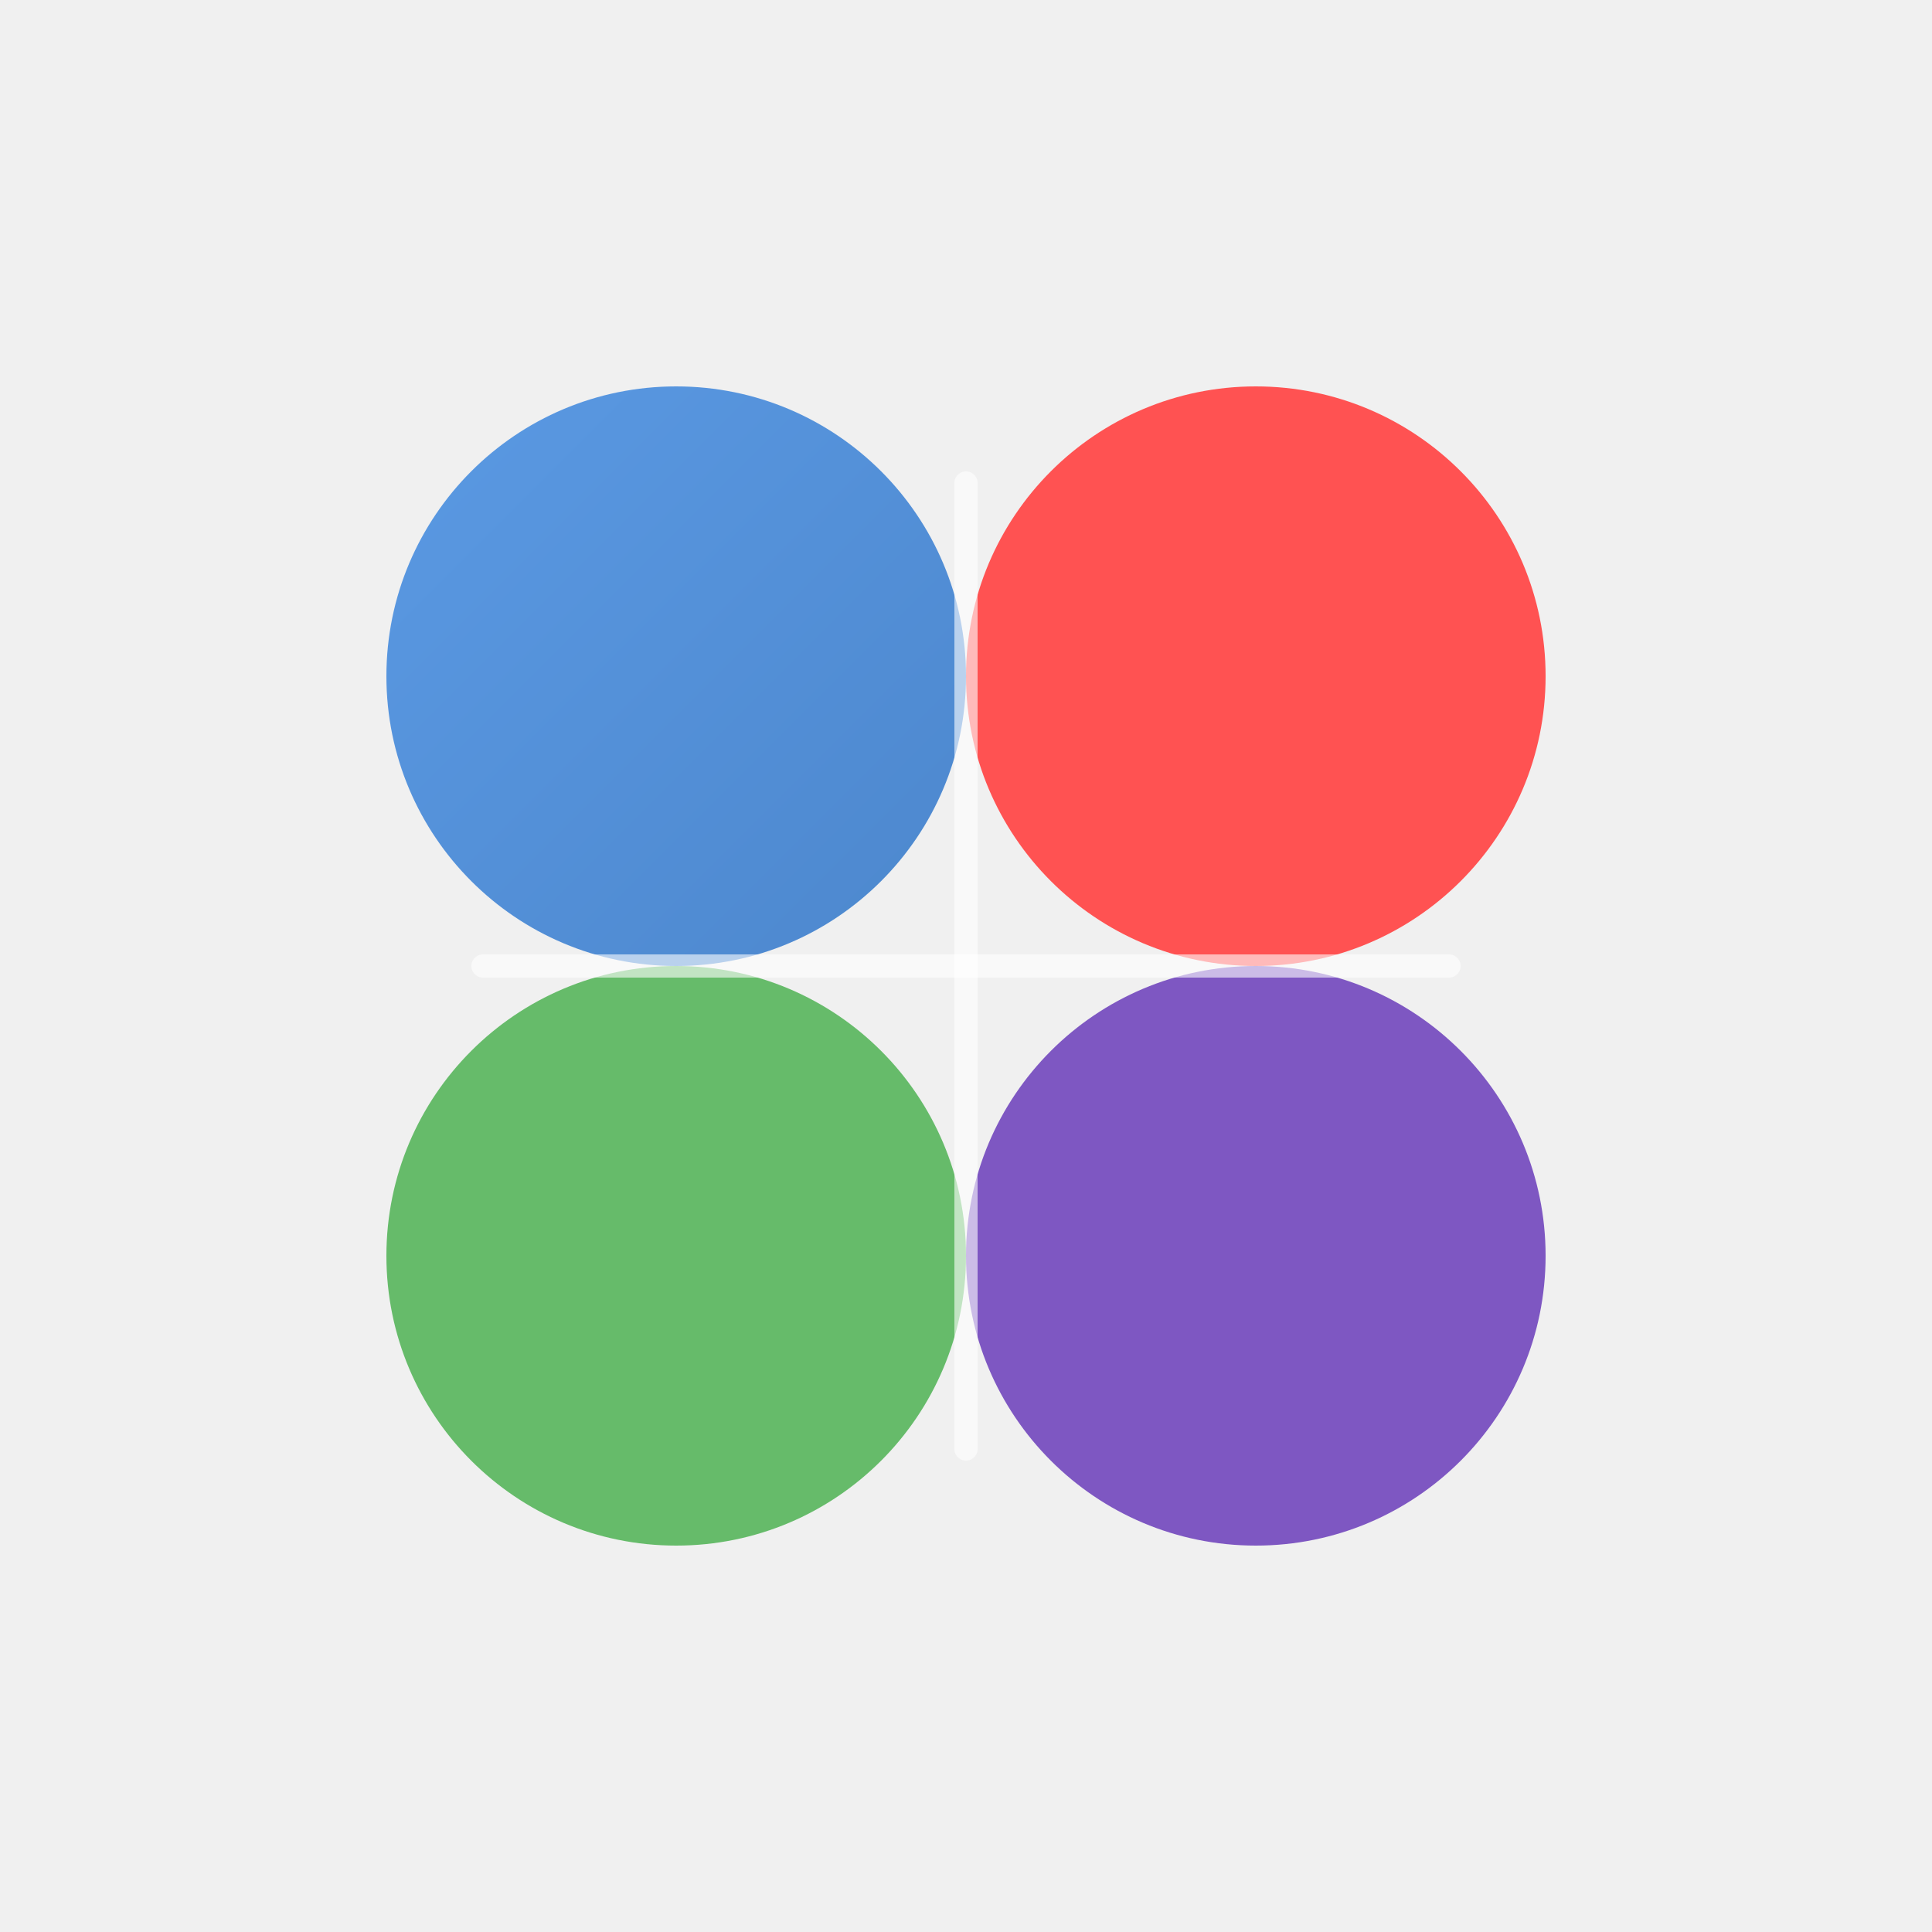
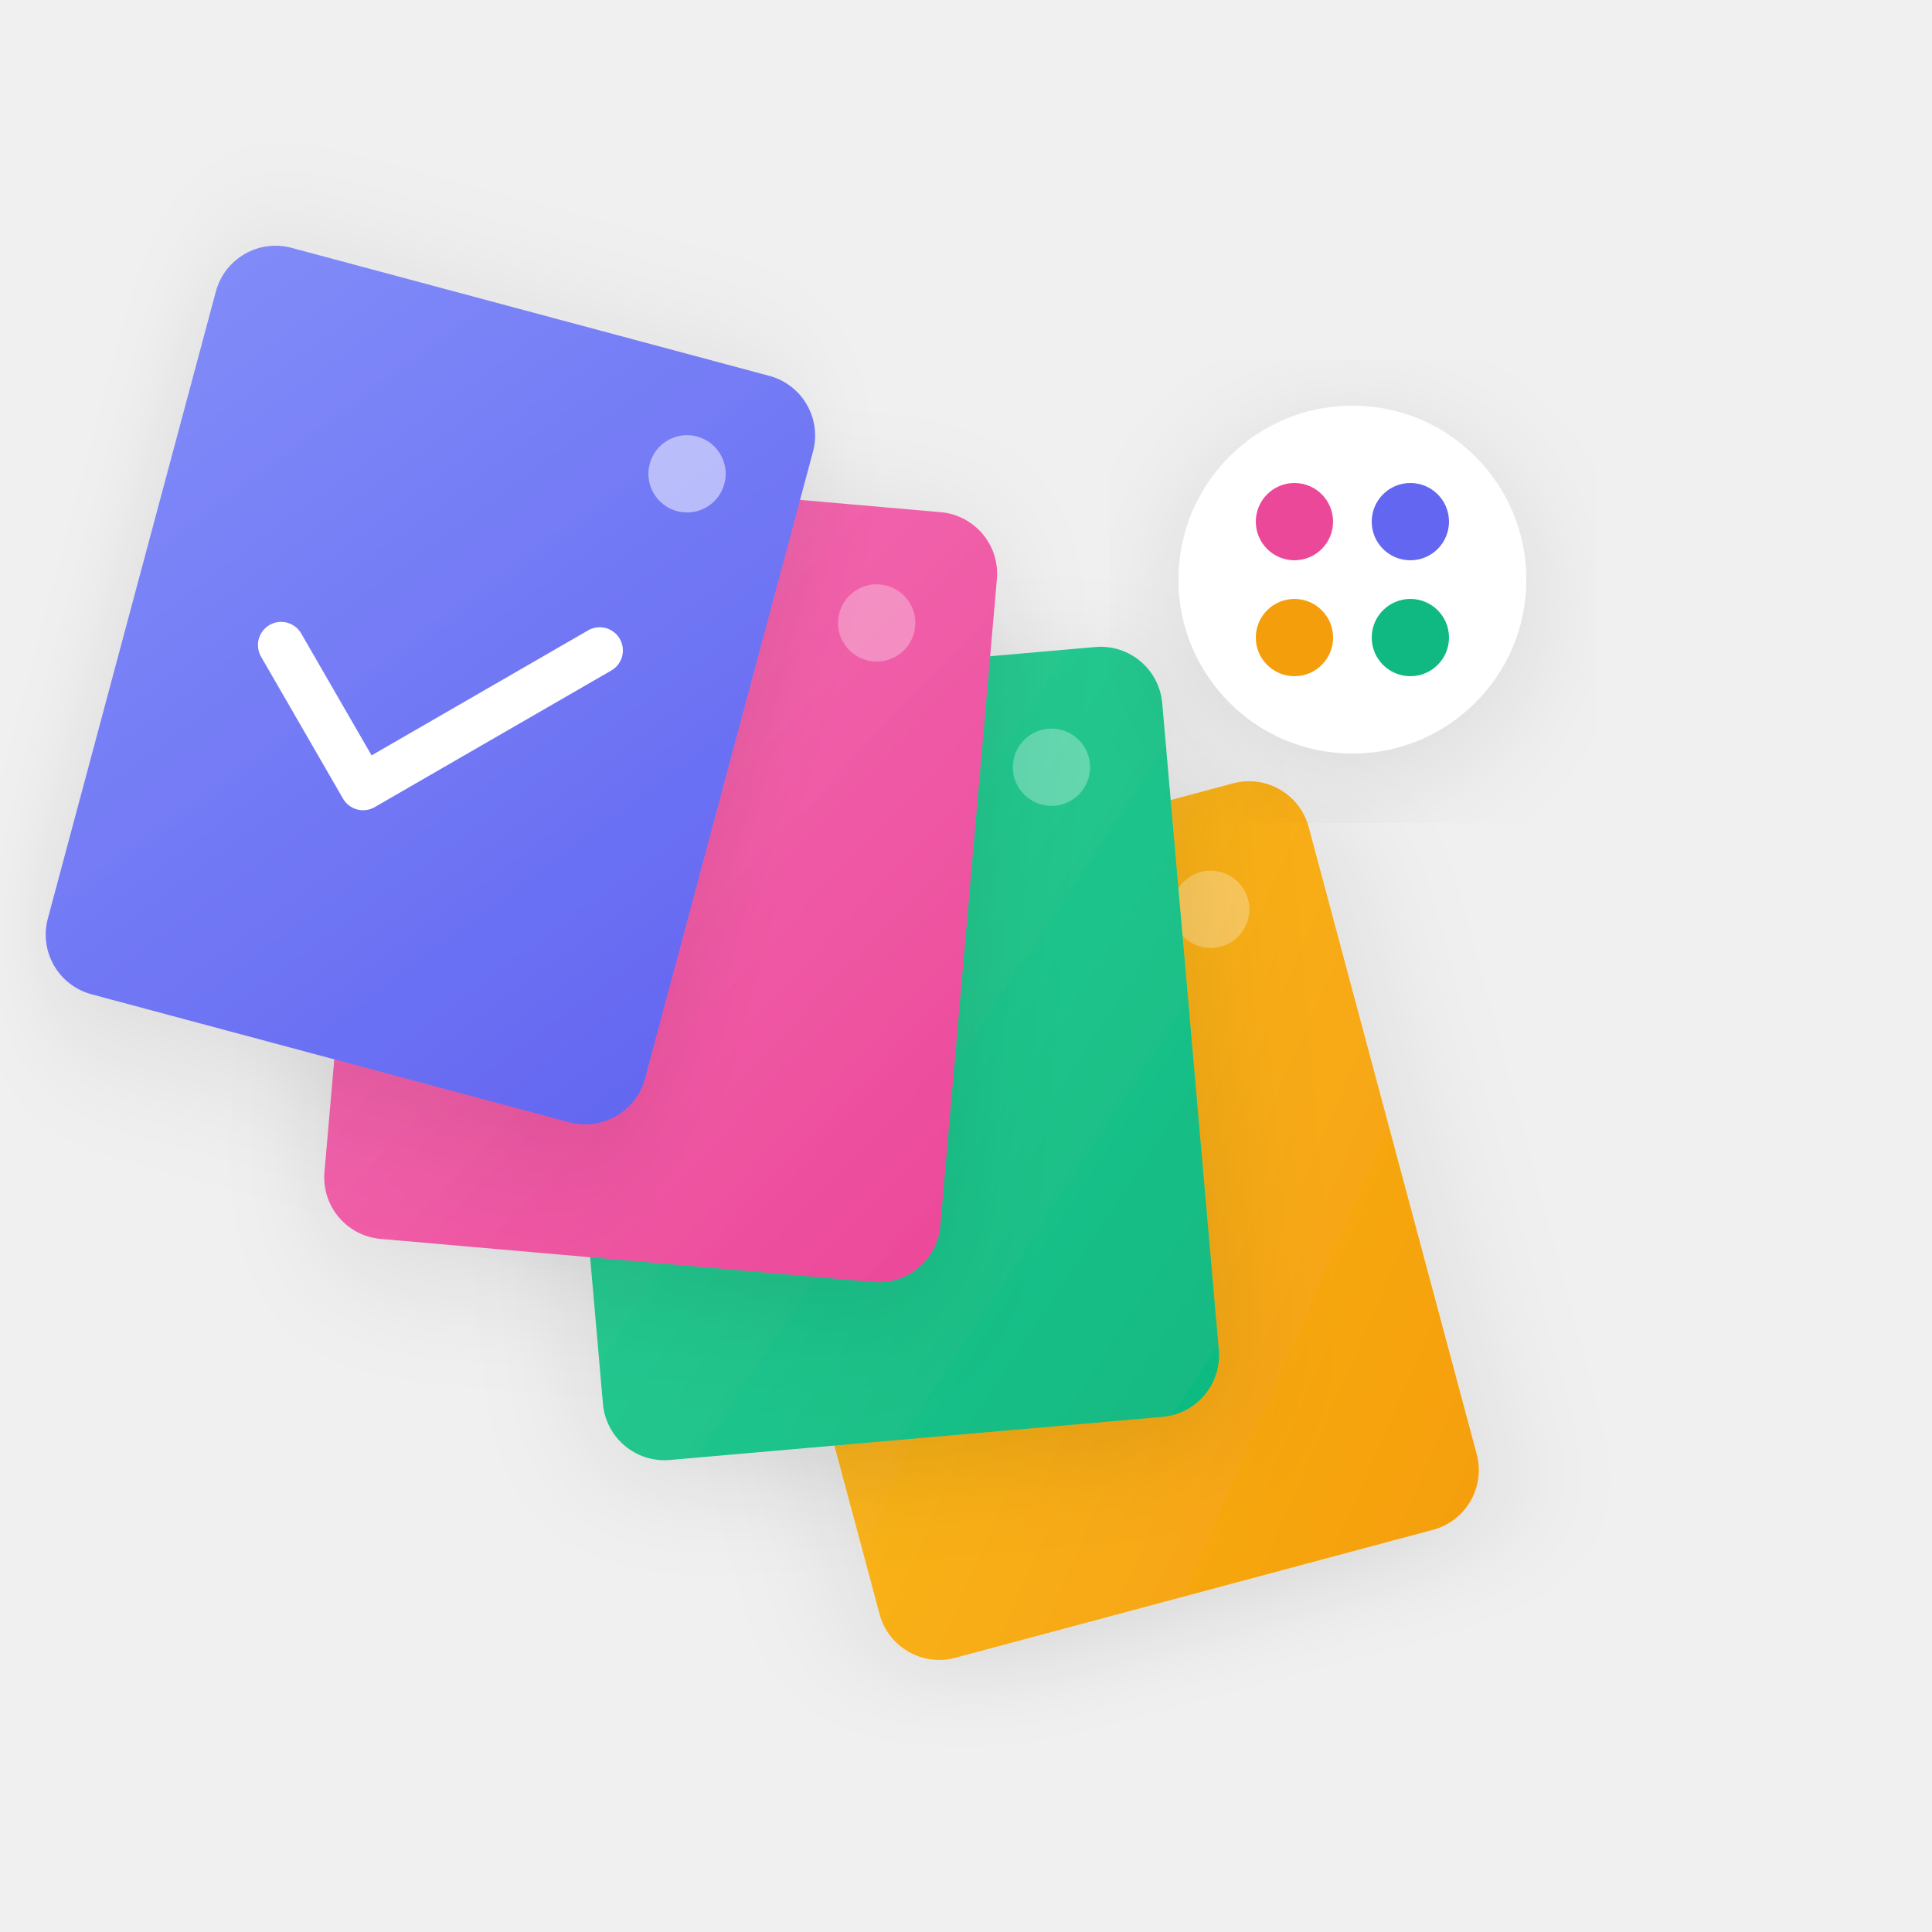
<svg xmlns="http://www.w3.org/2000/svg" width="500" height="500" viewBox="0 0 500 500" fill="none">
  <defs>
-     <linearGradient id="circleGrad1" x1="0%" y1="0%" x2="100%" y2="100%">
-       <stop offset="0%" style="stop-color:#4A90E2;stop-opacity:0.9" />
-       <stop offset="100%" style="stop-color:#3A7BC9;stop-opacity:0.9" />
+     <filter id="shadow_soft" x="-20%" y="-20%" width="140%" height="140%">
+       <feDropShadow dx="0" dy="6" stdDeviation="15" flood-color="#000000" flood-opacity="0.1" />
+     </filter>
+     <linearGradient id="swatch_indigo" x1="0%" y1="0%" x2="100%" y2="100%">
+       <stop offset="0%" style="stop-color:#818CF8" />
+       <stop offset="100%" style="stop-color:#6366F1" />
    </linearGradient>
-     <linearGradient id="circleGrad2" x1="0%" y1="0%" x2="100%" y2="100%">
-       <stop offset="0%" style="stop-color:#FF5252;stop-opacity:0.9" />
-       <stop offset="100%" style="stop-color:#FFD740;stop-opacity:0.9" />
+     <linearGradient id="swatch_pink" x1="0%" y1="0%" x2="100%" y2="100%">
+       <stop offset="0%" style="stop-color:#F472B6" />
+       <stop offset="100%" style="stop-color:#EC4899" />
+     </linearGradient>
+     <linearGradient id="swatch_emerald" x1="0%" y1="0%" x2="100%" y2="100%">
+       <stop offset="0%" style="stop-color:#34D399" />
+       <stop offset="100%" style="stop-color:#10B981" />
+     </linearGradient>
+     <linearGradient id="swatch_amber" x1="0%" y1="0%" x2="100%" y2="100%">
+       <stop offset="0%" style="stop-color:#FBBF24" />
+       <stop offset="100%" style="stop-color:#F59E0B" />
    </linearGradient>
  </defs>
-   <rect width="500" height="500" fill="none" />
-   <circle cx="175" cy="175" r="75" fill="url(#circleGrad1)" />
-   <circle cx="325" cy="175" r="75" fill="#FF5252" />
-   <circle cx="175" cy="325" r="75" fill="#66BB6A" />
-   <circle cx="325" cy="325" r="75" fill="#7E57C2" />
-   <path d="M250 125V375" stroke="#FFFFFF" stroke-width="6" stroke-opacity="0.6" stroke-linecap="round" />
-   <path d="M125 250H375" stroke="#FFFFFF" stroke-width="6" stroke-opacity="0.6" stroke-linecap="round" />
+   <g transform="translate(180, 240) rotate(-15)">
+     <rect x="0" y="0" width="160" height="200" rx="16" fill="url(#swatch_amber)" filter="url(#shadow_soft)" />
+     <circle cx="130" cy="30" r="10" fill="#FFFFFF" fill-opacity="0.3" />
+   </g>
+   <g transform="translate(140, 180) rotate(-5)">
+     <rect x="0" y="0" width="160" height="200" rx="16" fill="url(#swatch_emerald)" filter="url(#shadow_soft)" />
+     <circle cx="130" cy="30" r="10" fill="#FFFFFF" fill-opacity="0.3" />
+   </g>
+   <g transform="translate(100, 120) rotate(5)">
+     <rect x="0" y="0" width="160" height="200" rx="16" fill="url(#swatch_pink)" filter="url(#shadow_soft)" />
+     <circle cx="130" cy="30" r="10" fill="#FFFFFF" fill-opacity="0.3" />
+   </g>
+   <g transform="translate(60, 60) rotate(15)">
+     <rect x="0" y="0" width="160" height="200" rx="16" fill="url(#swatch_indigo)" filter="url(#shadow_soft)" />
+     <circle cx="130" cy="30" r="10" fill="#FFFFFF" fill-opacity="0.5" />
+     <path d="M40 100 L70 130 L120 80" stroke="#FFFFFF" stroke-width="12" stroke-linecap="round" stroke-linejoin="round" />
+   </g>
+   <g transform="translate(350, 150)">
+     <circle r="45" fill="#FFFFFF" filter="url(#shadow_soft)" />
+     <circle cx="-15" cy="-15" r="10" fill="#EC4899" />
+     <circle cx="15" cy="-15" r="10" fill="#6366F1" />
+     <circle cx="-15" cy="15" r="10" fill="#F59E0B" />
+     <circle cx="15" cy="15" r="10" fill="#10B981" />
+   </g>
</svg>
